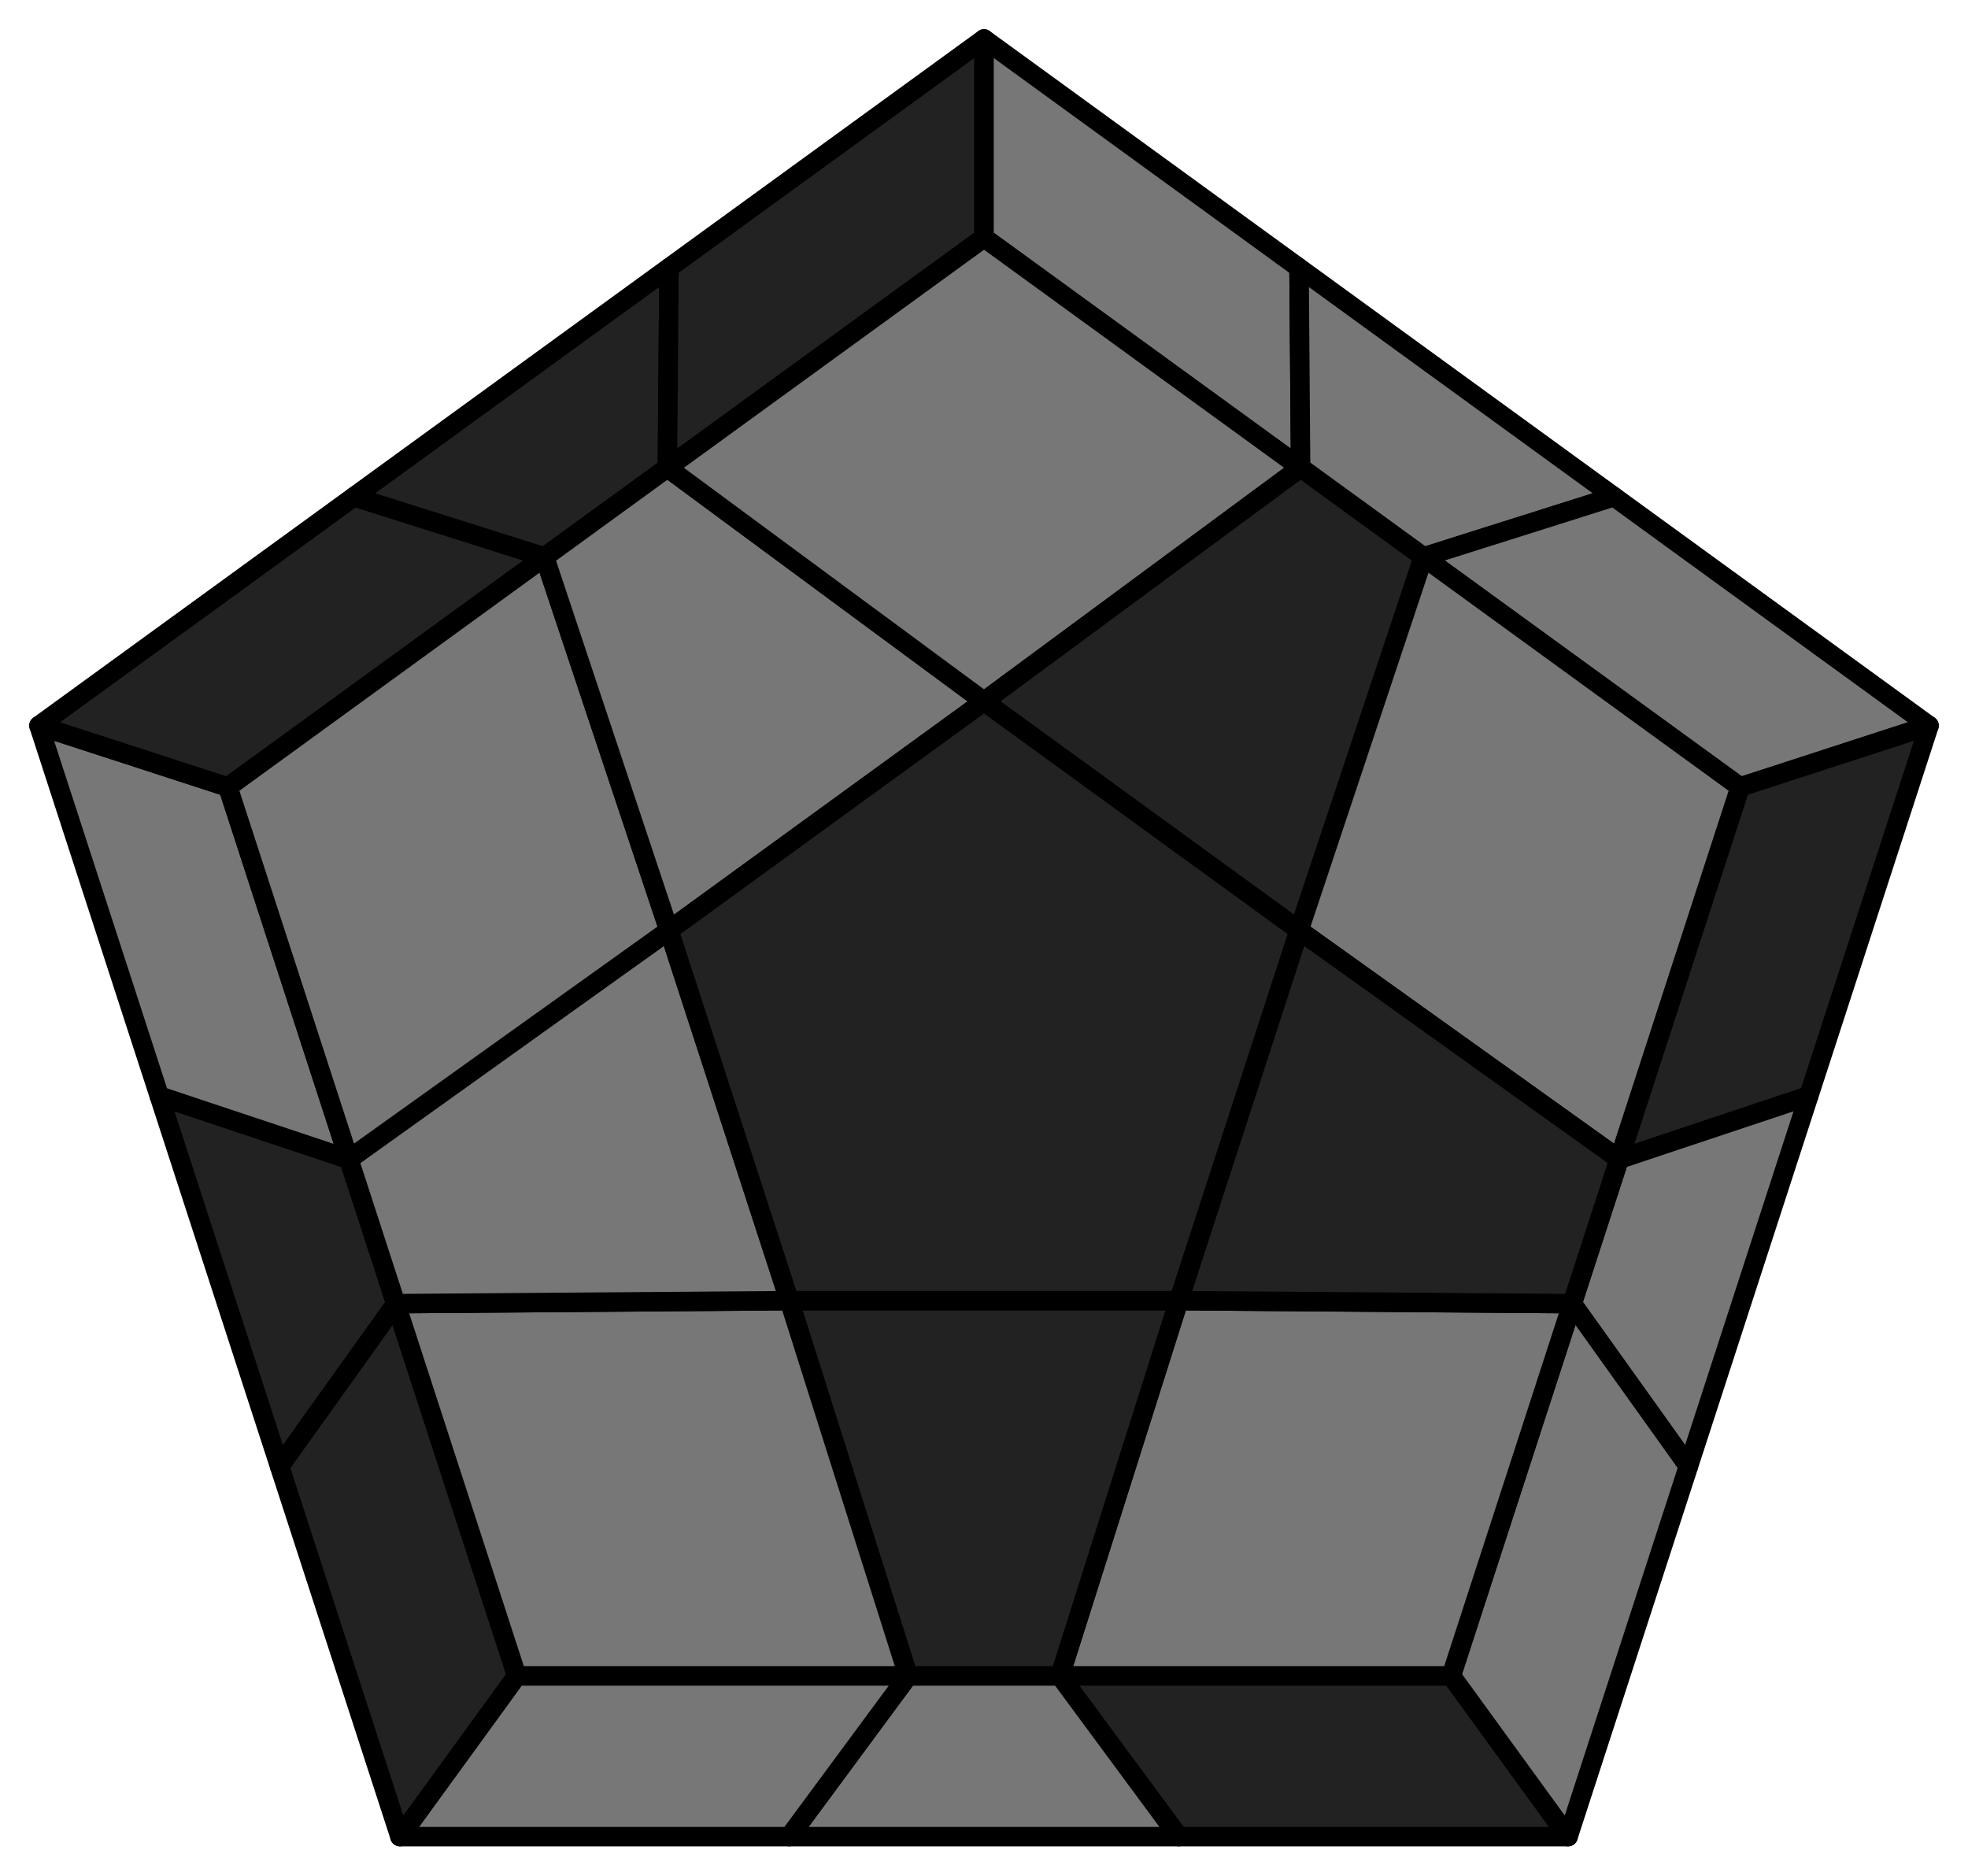
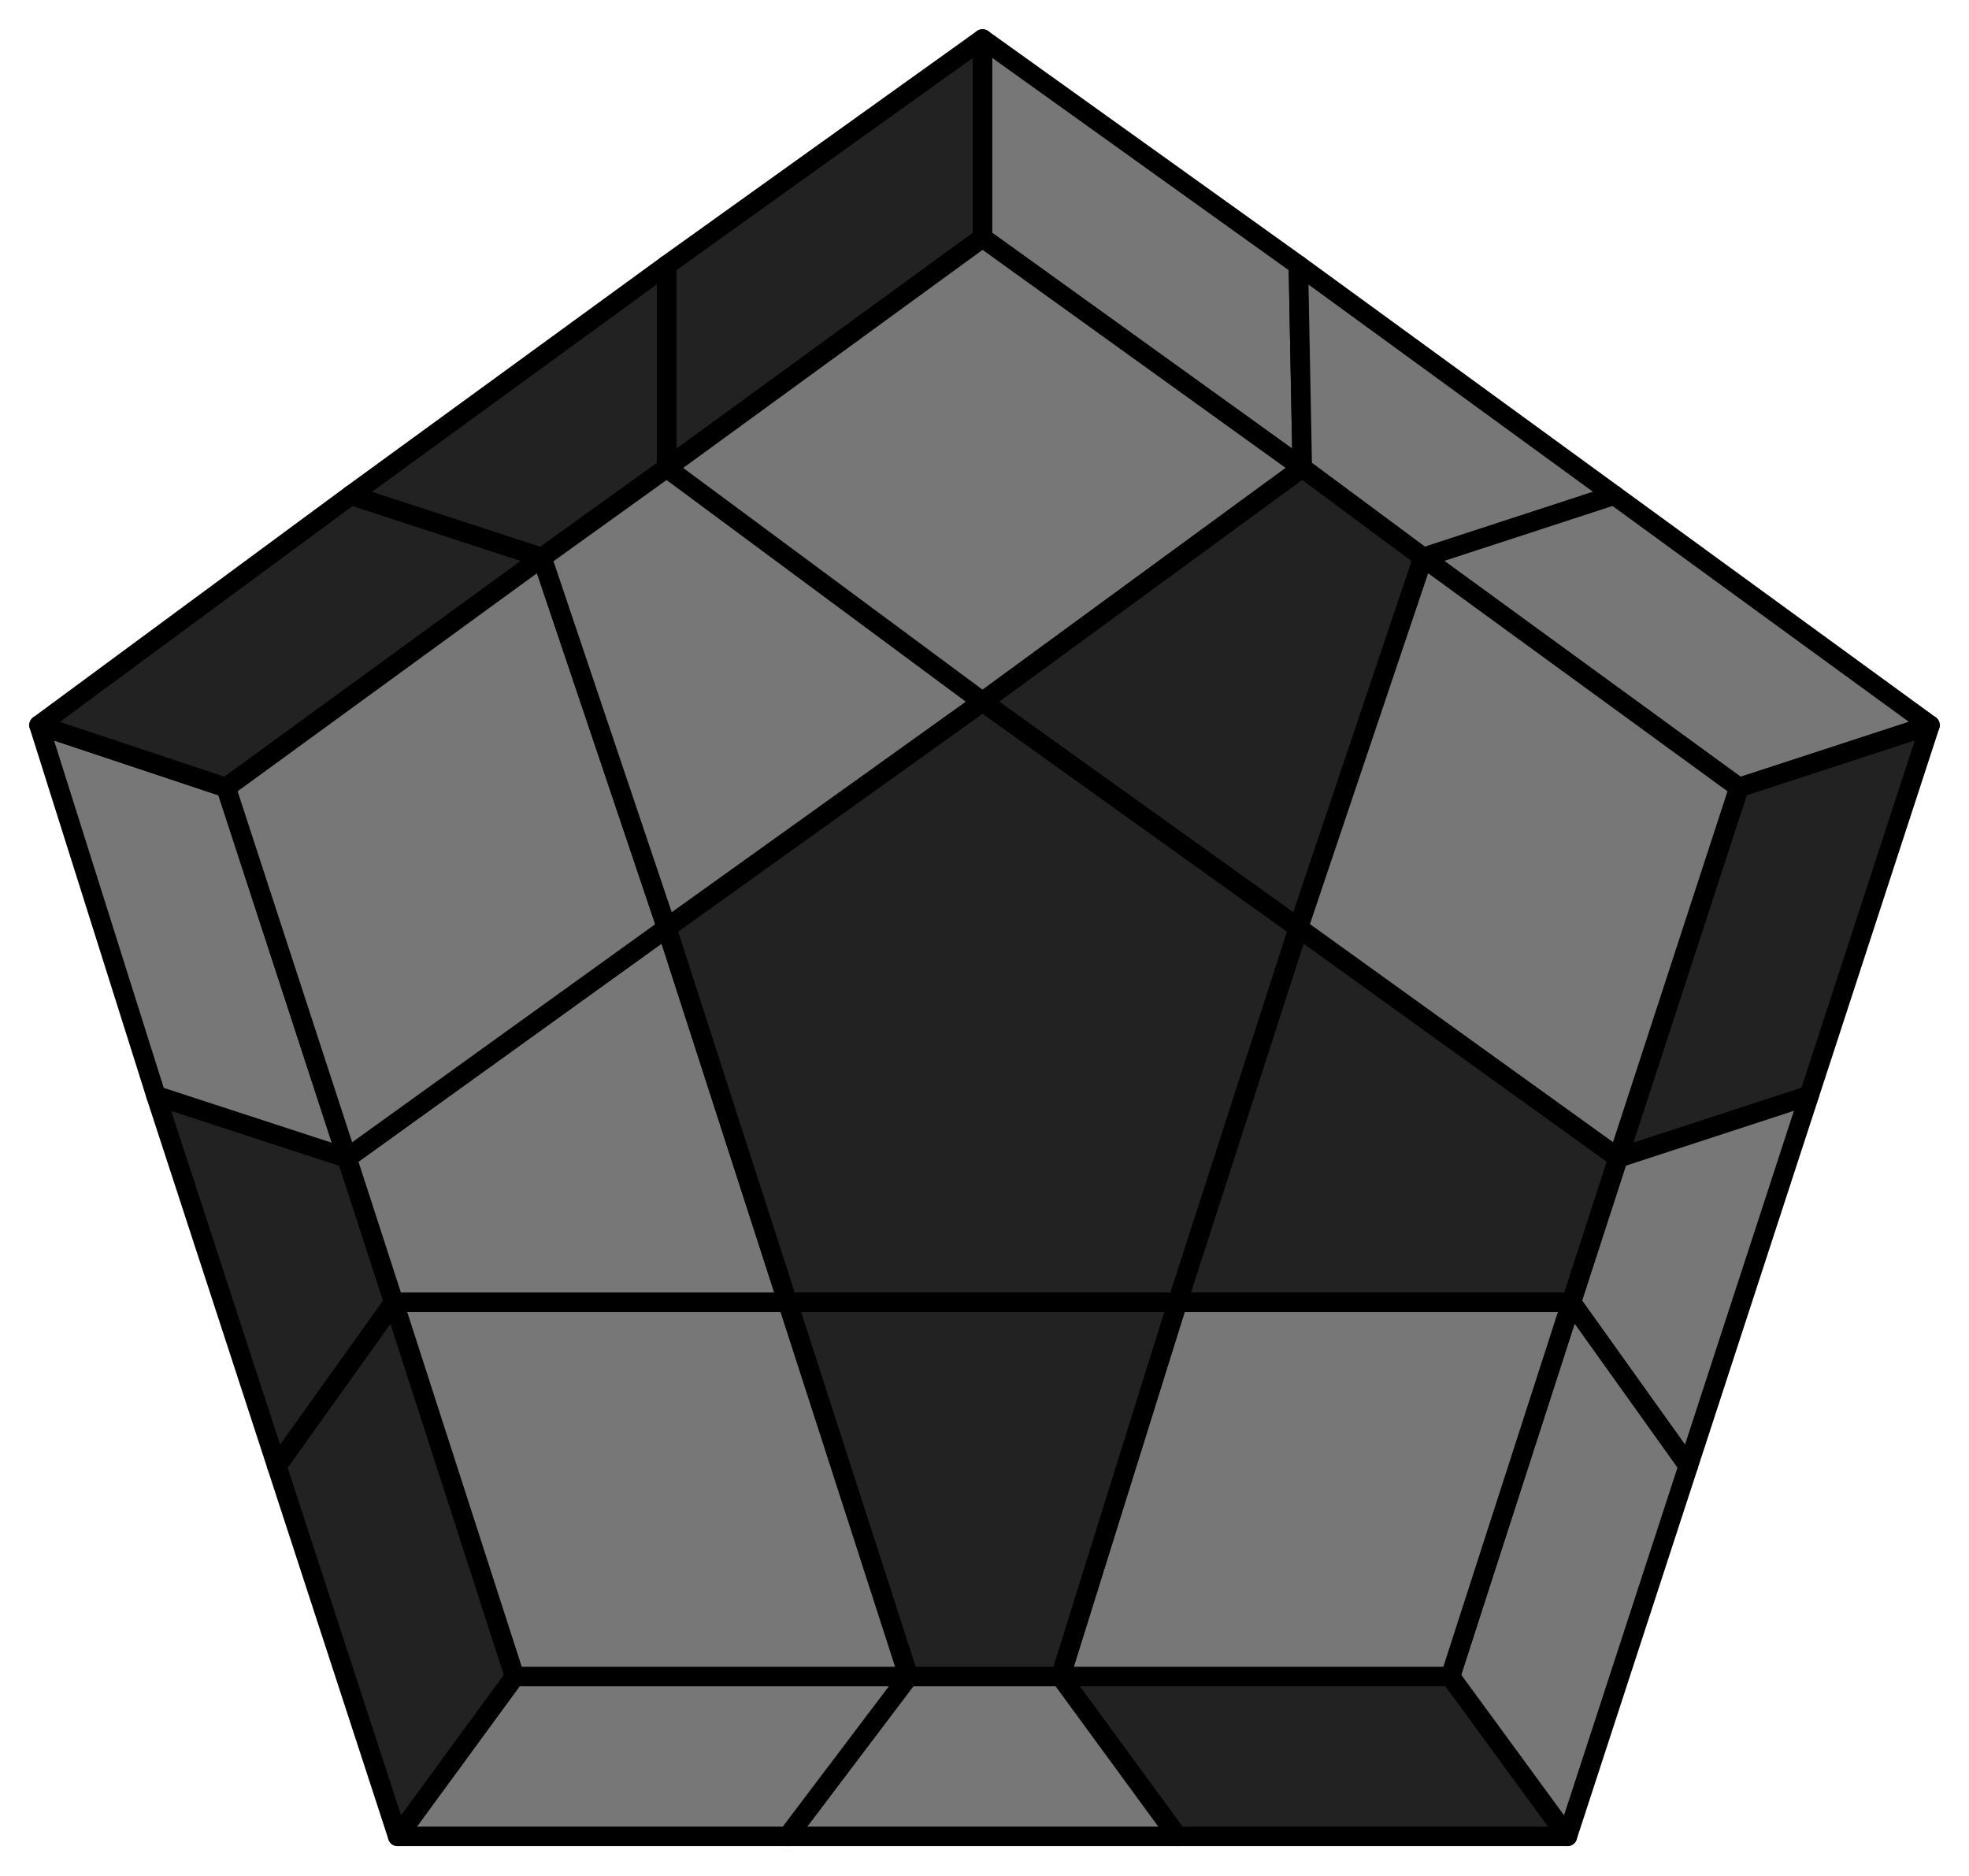
- <svg xmlns="http://www.w3.org/2000/svg" width="50.541" height="48.165">
-   <polygon stroke="black" stroke-width="0.5" points="40.271 47.165 30.271 47.165 27.221 43.036 37.271 43.036" stroke-linejoin="round" fill="#222" />
-   <polygon stroke="black" stroke-width="0.5" points="30.271 47.165 20.271 47.165 23.321 43.036 27.221 43.036" stroke-linejoin="round" fill="#777" />
-   <polygon stroke="black" stroke-width="0.5" points="20.271 47.165 10.271 47.165 13.271 43.036 23.321 43.036" stroke-linejoin="round" fill="#777" />
-   <polygon stroke="black" stroke-width="0.5" points="10.271 47.165 7.18 37.655 10.165 33.478 13.271 43.036" stroke-linejoin="round" fill="#222" />
-   <polygon stroke="black" stroke-width="0.5" points="7.18 37.655 4.09 28.144 8.96 29.769 10.165 33.478" stroke-linejoin="round" fill="#222" />
-   <polygon stroke="black" stroke-width="0.5" points="4.09 28.144 1.0 18.634 5.854 20.211 8.96 29.769" stroke-linejoin="round" fill="#777" />
-   <polygon stroke="black" stroke-width="0.5" points="1.0 18.634 9.09 12.756 13.985 14.304 5.854 20.211" stroke-linejoin="round" fill="#222" />
-   <polygon stroke="black" stroke-width="0.5" points="9.09 12.756 17.18 6.878 17.14 12.011 13.985 14.304" stroke-linejoin="round" fill="#222" />
-   <polygon stroke="black" stroke-width="0.5" points="17.18 6.878 25.271 1.0 25.271 6.104 17.14 12.011" stroke-linejoin="round" fill="#222" />
-   <polygon stroke="black" stroke-width="0.5" points="25.271 1.0 33.361 6.878 33.401 12.011 25.271 6.104" stroke-linejoin="round" fill="#777" />
-   <polygon stroke="black" stroke-width="0.5" points="33.361 6.878 41.451 12.756 36.556 14.304 33.401 12.011" stroke-linejoin="round" fill="#777" />
-   <polygon stroke="black" stroke-width="0.5" points="41.451 12.756 49.541 18.634 44.687 20.211 36.556 14.304" stroke-linejoin="round" fill="#777" />
-   <polygon stroke="black" stroke-width="0.5" points="49.541 18.634 46.451 28.144 41.581 29.769 44.687 20.211" stroke-linejoin="round" fill="#222" />
-   <polygon stroke="black" stroke-width="0.5" points="46.451 28.144 43.361 37.655 40.376 33.478 41.581 29.769" stroke-linejoin="round" fill="#777" />
-   <polygon stroke="black" stroke-width="0.5" points="43.361 37.655 40.271 47.165 37.271 43.036 40.376 33.478" stroke-linejoin="round" fill="#777" />
-   <polygon stroke="black" stroke-width="0.5" points="37.271 43.036 27.221 43.036 30.271 33.401 40.376 33.478" stroke-linejoin="round" fill="#777" />
-   <polygon stroke="black" stroke-width="0.5" points="27.221 43.036 23.321 43.036 20.271 33.401 30.271 33.401" stroke-linejoin="round" fill="#222" />
-   <polygon stroke="black" stroke-width="0.5" points="13.271 43.036 10.165 33.478 20.271 33.401 23.321 43.036" stroke-linejoin="round" fill="#777" />
-   <polygon stroke="black" stroke-width="0.5" points="10.165 33.478 8.96 29.769 17.18 23.891 20.271 33.401" stroke-linejoin="round" fill="#777" />
-   <polygon stroke="black" stroke-width="0.5" points="5.854 20.211 13.985 14.304 17.18 23.891 8.96 29.769" stroke-linejoin="round" fill="#777" />
-   <polygon stroke="black" stroke-width="0.5" points="13.985 14.304 17.14 12.011 25.271 18.013 17.18 23.891" stroke-linejoin="round" fill="#777" />
-   <polygon stroke="black" stroke-width="0.5" points="25.271 6.104 33.401 12.011 25.271 18.013 17.14 12.011" stroke-linejoin="round" fill="#777" />
-   <polygon stroke="black" stroke-width="0.5" points="33.401 12.011 36.556 14.304 33.361 23.891 25.271 18.013" stroke-linejoin="round" fill="#222" />
-   <polygon stroke="black" stroke-width="0.5" points="44.687 20.211 41.581 29.769 33.361 23.891 36.556 14.304" stroke-linejoin="round" fill="#777" />
-   <polygon stroke="black" stroke-width="0.5" points="41.581 29.769 40.376 33.478 30.271 33.401 33.361 23.891" stroke-linejoin="round" fill="#222" />
-   <polygon stroke="black" stroke-width="0.5" points="30.271 33.401 20.271 33.401 17.18 23.891 25.271 18.013 33.361 23.891" stroke-linejoin="round" fill="#222" />
+ <svg xmlns="http://www.w3.org/2000/svg" id="169" width="505" height="481">
+   <style>
+ polygon { stroke: black; stroke-width: 5px; stroke-linejoin: round;}
+ .light {fill: #777;}
+ .dark {fill: #222;}
+ </style>
+   <polygon class="dark" points="402 471 302 471 272 430 372 430" />
+   <polygon class="light" points="302 471 202 471 233 430 272 430" />
+   <polygon class="light" points="202 471 102 471 132 430 233 430" />
+   <polygon class="dark" points="102 471 71 376 101 334 132 430" />
+   <polygon class="dark" points="71 376 40 281 89 297 101 334" />
+   <polygon class="light" points="40 281 10 186 58 202 89 297" />
+   <polygon class="dark" points="10 186 90 127 139 143 58 202" />
+   <polygon class="dark" points="90 127 171 68 171 120 139 143" />
+   <polygon class="dark" points="171 68 252 10 252 61 171 120" />
+   <polygon class="light" points="252 10 333 68 334 120 252 61" />
+   <polygon class="light" points="333 68 414 127 365 143 334 120" />
+   <polygon class="light" points="414 127 495 186 446 202 365 143" />
+   <polygon class="dark" points="495 186 464 281 415 297 446 202" />
+   <polygon class="light" points="464 281 433 376 403 334 415 297" />
+   <polygon class="light" points="433 376 402 471 372 430 403 334" />
+   <polygon class="light" points="372 430 272 430 302 334 403 334" />
+   <polygon class="dark" points="272 430 233 430 202 334 302 334" />
+   <polygon class="light" points="132 430 101 334 202 334 233 430" />
+   <polygon class="light" points="101 334 89 297 171 238 202 334" />
+   <polygon class="light" points="58 202 139 143 171 238 89 297" />
+   <polygon class="light" points="139 143 171 120 252 180 171 238" />
+   <polygon class="light" points="252 61 334 120 252 180 171 120" />
+   <polygon class="dark" points="334 120 365 143 333 238 252 180" />
+   <polygon class="light" points="446 202 415 297 333 238 365 143" />
+   <polygon class="dark" points="415 297 403 334 302 334 333 238" />
+   <polygon class="dark" points="302 334 202 334 171 238 252 180 333 238" />
</svg>
